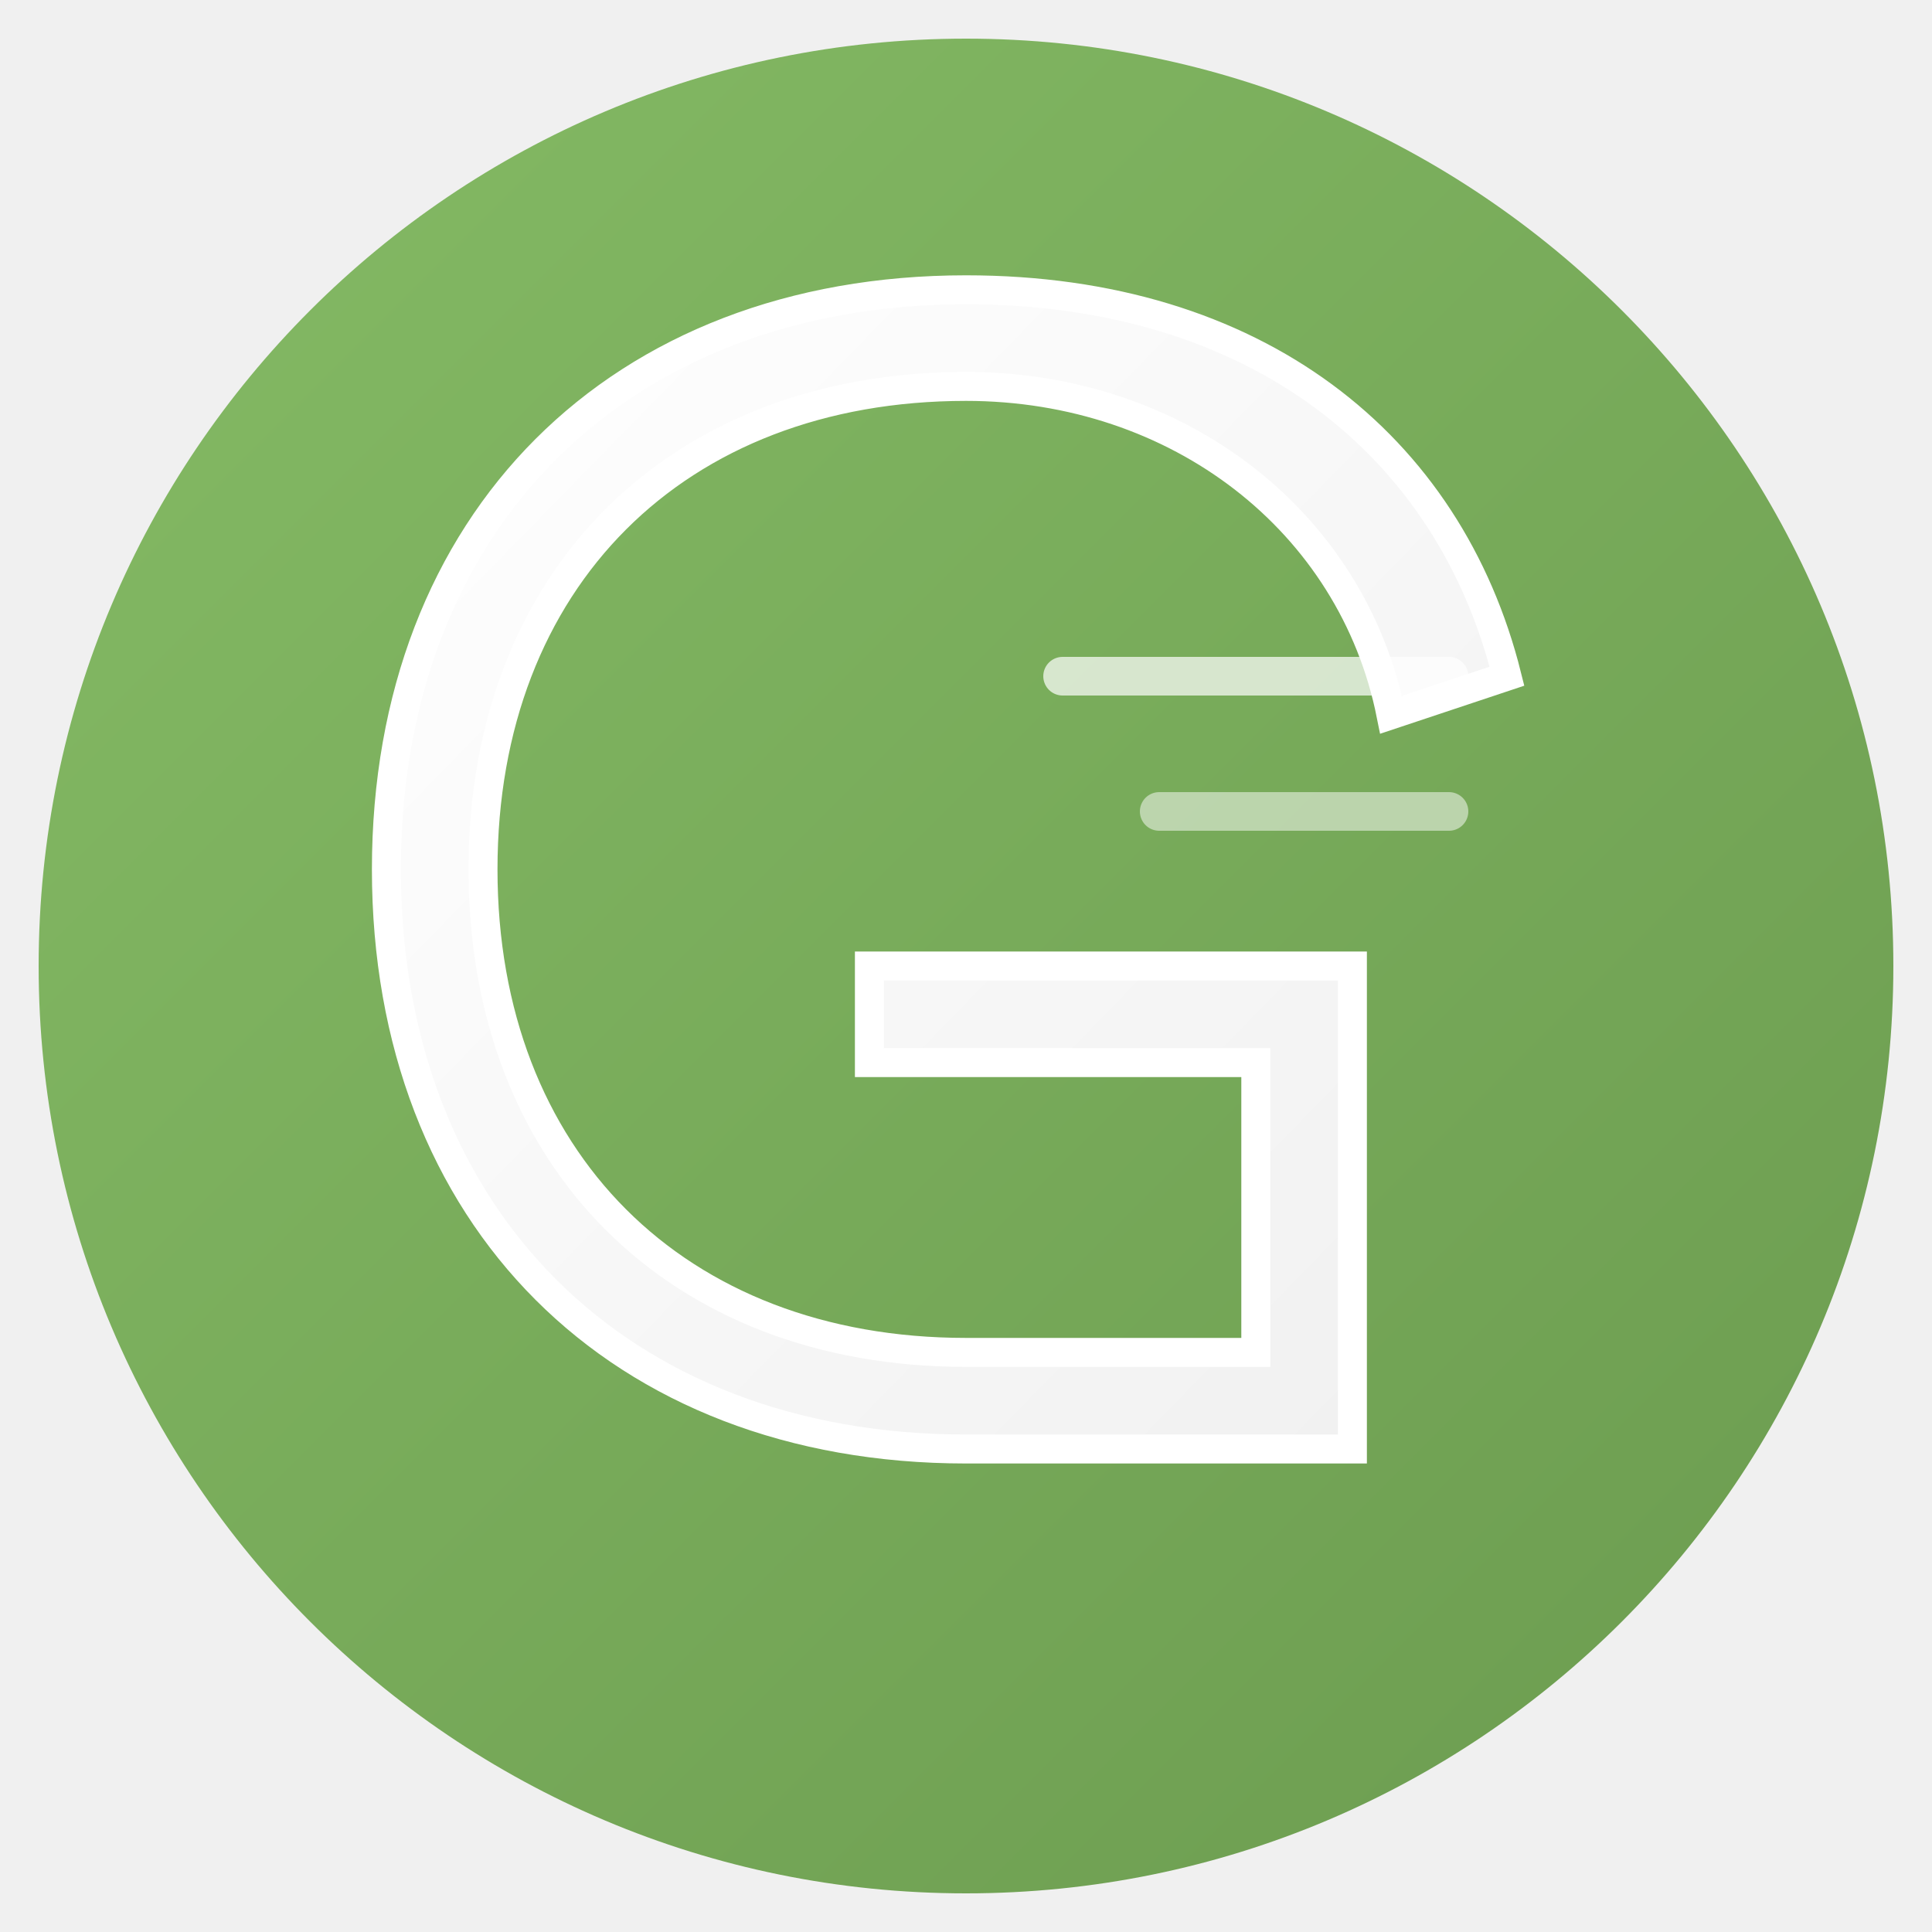
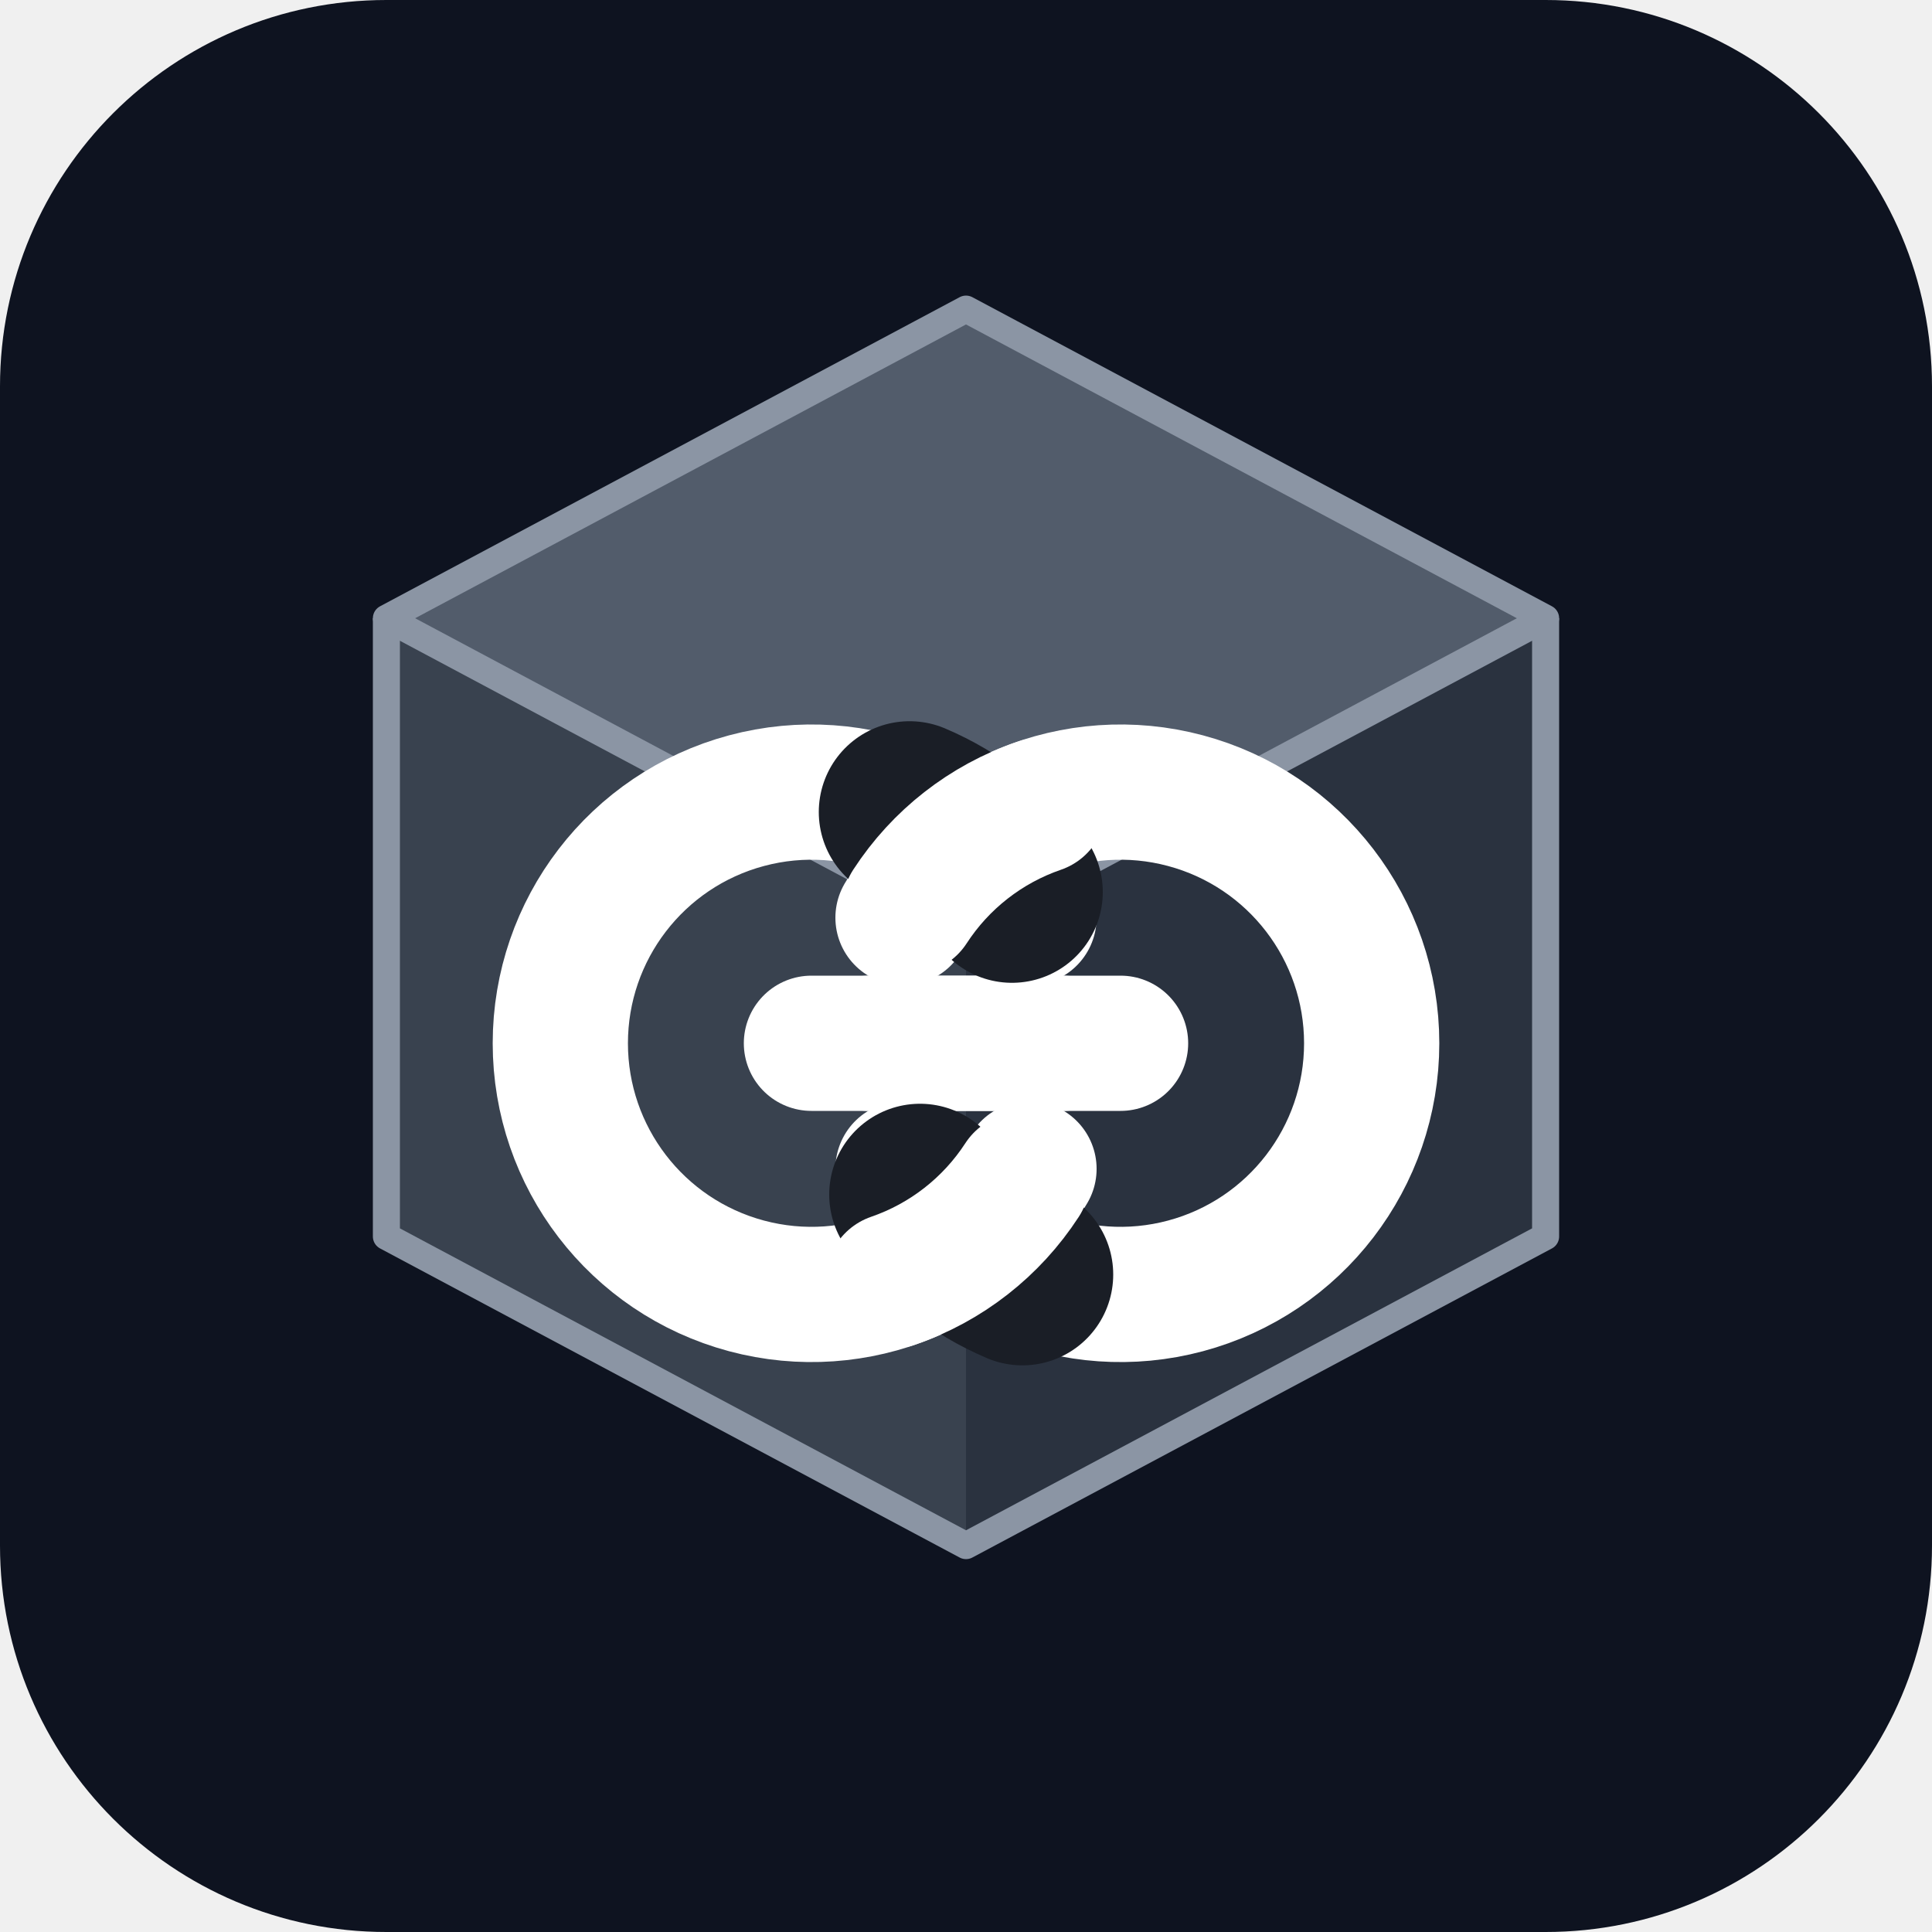
- <svg xmlns="http://www.w3.org/2000/svg" width="1024" height="1024" viewBox="0 0 100 100">
-   <defs>
-     <linearGradient id="dollarGreen" x1="0%" y1="0%" x2="100%" y2="100%">
-       <stop offset="0%" stop-color="#85bb65" />
-       <stop offset="100%" stop-color="#6b9b4f" />
-     </linearGradient>
-     <linearGradient id="whiteGlow" x1="0%" y1="0%" x2="100%" y2="100%">
-       <stop offset="0%" stop-color="#ffffff" />
-       <stop offset="100%" stop-color="#f0f0f0" />
-     </linearGradient>
-   </defs>
-   <circle cx="50" cy="50" r="48" fill="url(#dollarGreen)" />
-   <path d="M 50 20 C 35 20, 25 30, 25 45 C 25 60, 35 70, 50 70 L 65 70 L 65 55 L 45 55 L 45 50 L 70 50 L 70 75 L 50 75 C 32 75, 20 63, 20 45 C 20 27, 32 15, 50 15 C 65 15, 75 23, 78 35 L 72 37 C 70 27, 61 20, 50 20 Z" fill="url(#whiteGlow)" stroke="#ffffff" stroke-width="1.5" />
-   <path d="M 55 35 L 75 35" stroke="#ffffff" stroke-width="2" stroke-linecap="round" opacity="0.7" />
-   <path d="M 60 42 L 75 42" stroke="#ffffff" stroke-width="2" stroke-linecap="round" opacity="0.5" />
+ <svg xmlns="http://www.w3.org/2000/svg" width="100" height="100" viewBox="0 0 100 100">
+   <rect x="0" y="0" width="100" height="100" rx="20" fill="#0e1320" />
+   <polygon points="50,48 80,32 80,64 50,80" fill="#2a323f" />
+   <polygon points="20,32 50,48 50,80 20,64" fill="#39424f" />
+   <polygon points="50,16 80,32 50,48 20,32" fill="#525c6b" />
+   <g fill="none" stroke="#8b95a4" stroke-width="1.4" stroke-linejoin="round">
+     <polygon points="50,16 80,32 50,48 20,32" />
+     <polyline points="20,32 20,64 50,80 80,64 80,32" />
+   </g>
+   <path d="M 53.26 47.50 A 13 13 0 1 0 53.26 60.50" fill="none" stroke="#ffffff" stroke-width="7" stroke-linecap="round" stroke-opacity="1.0" />
+   <path d="M 42.00 54.00 L 55.00 54.00" fill="none" stroke="#ffffff" stroke-width="7" stroke-linecap="round" stroke-opacity="1.0" />
+   <path d="M 46.74 60.50 A 13 13 0 1 0 46.74 47.50" fill="none" stroke="#ffffff" stroke-width="7" stroke-linecap="round" stroke-opacity="1.0" />
+   <path d="M 58.00 54.00 L 45.00 54.00" fill="none" stroke="#ffffff" stroke-width="7" stroke-linecap="round" stroke-opacity="1.0" />
+   <path d="M 47.08 42.03 A 13 13 0 0 1 52.38 46.17" fill="none" stroke="#1a1e26" stroke-width="9.4" stroke-linecap="round" />
+   <path d="M 47.10 46.92 A 13 13 0 0 1 53.77 41.71" fill="none" stroke="#ffffff" stroke-width="7" stroke-linecap="round" />
+   <path d="M 52.92 65.97 A 13 13 0 0 1 47.62 61.83" fill="none" stroke="#1a1e26" stroke-width="9.4" stroke-linecap="round" />
+   <path d="M 52.90 61.08 A 13 13 0 0 1 46.23 66.29" fill="none" stroke="#ffffff" stroke-width="7" stroke-linecap="round" />
</svg>
